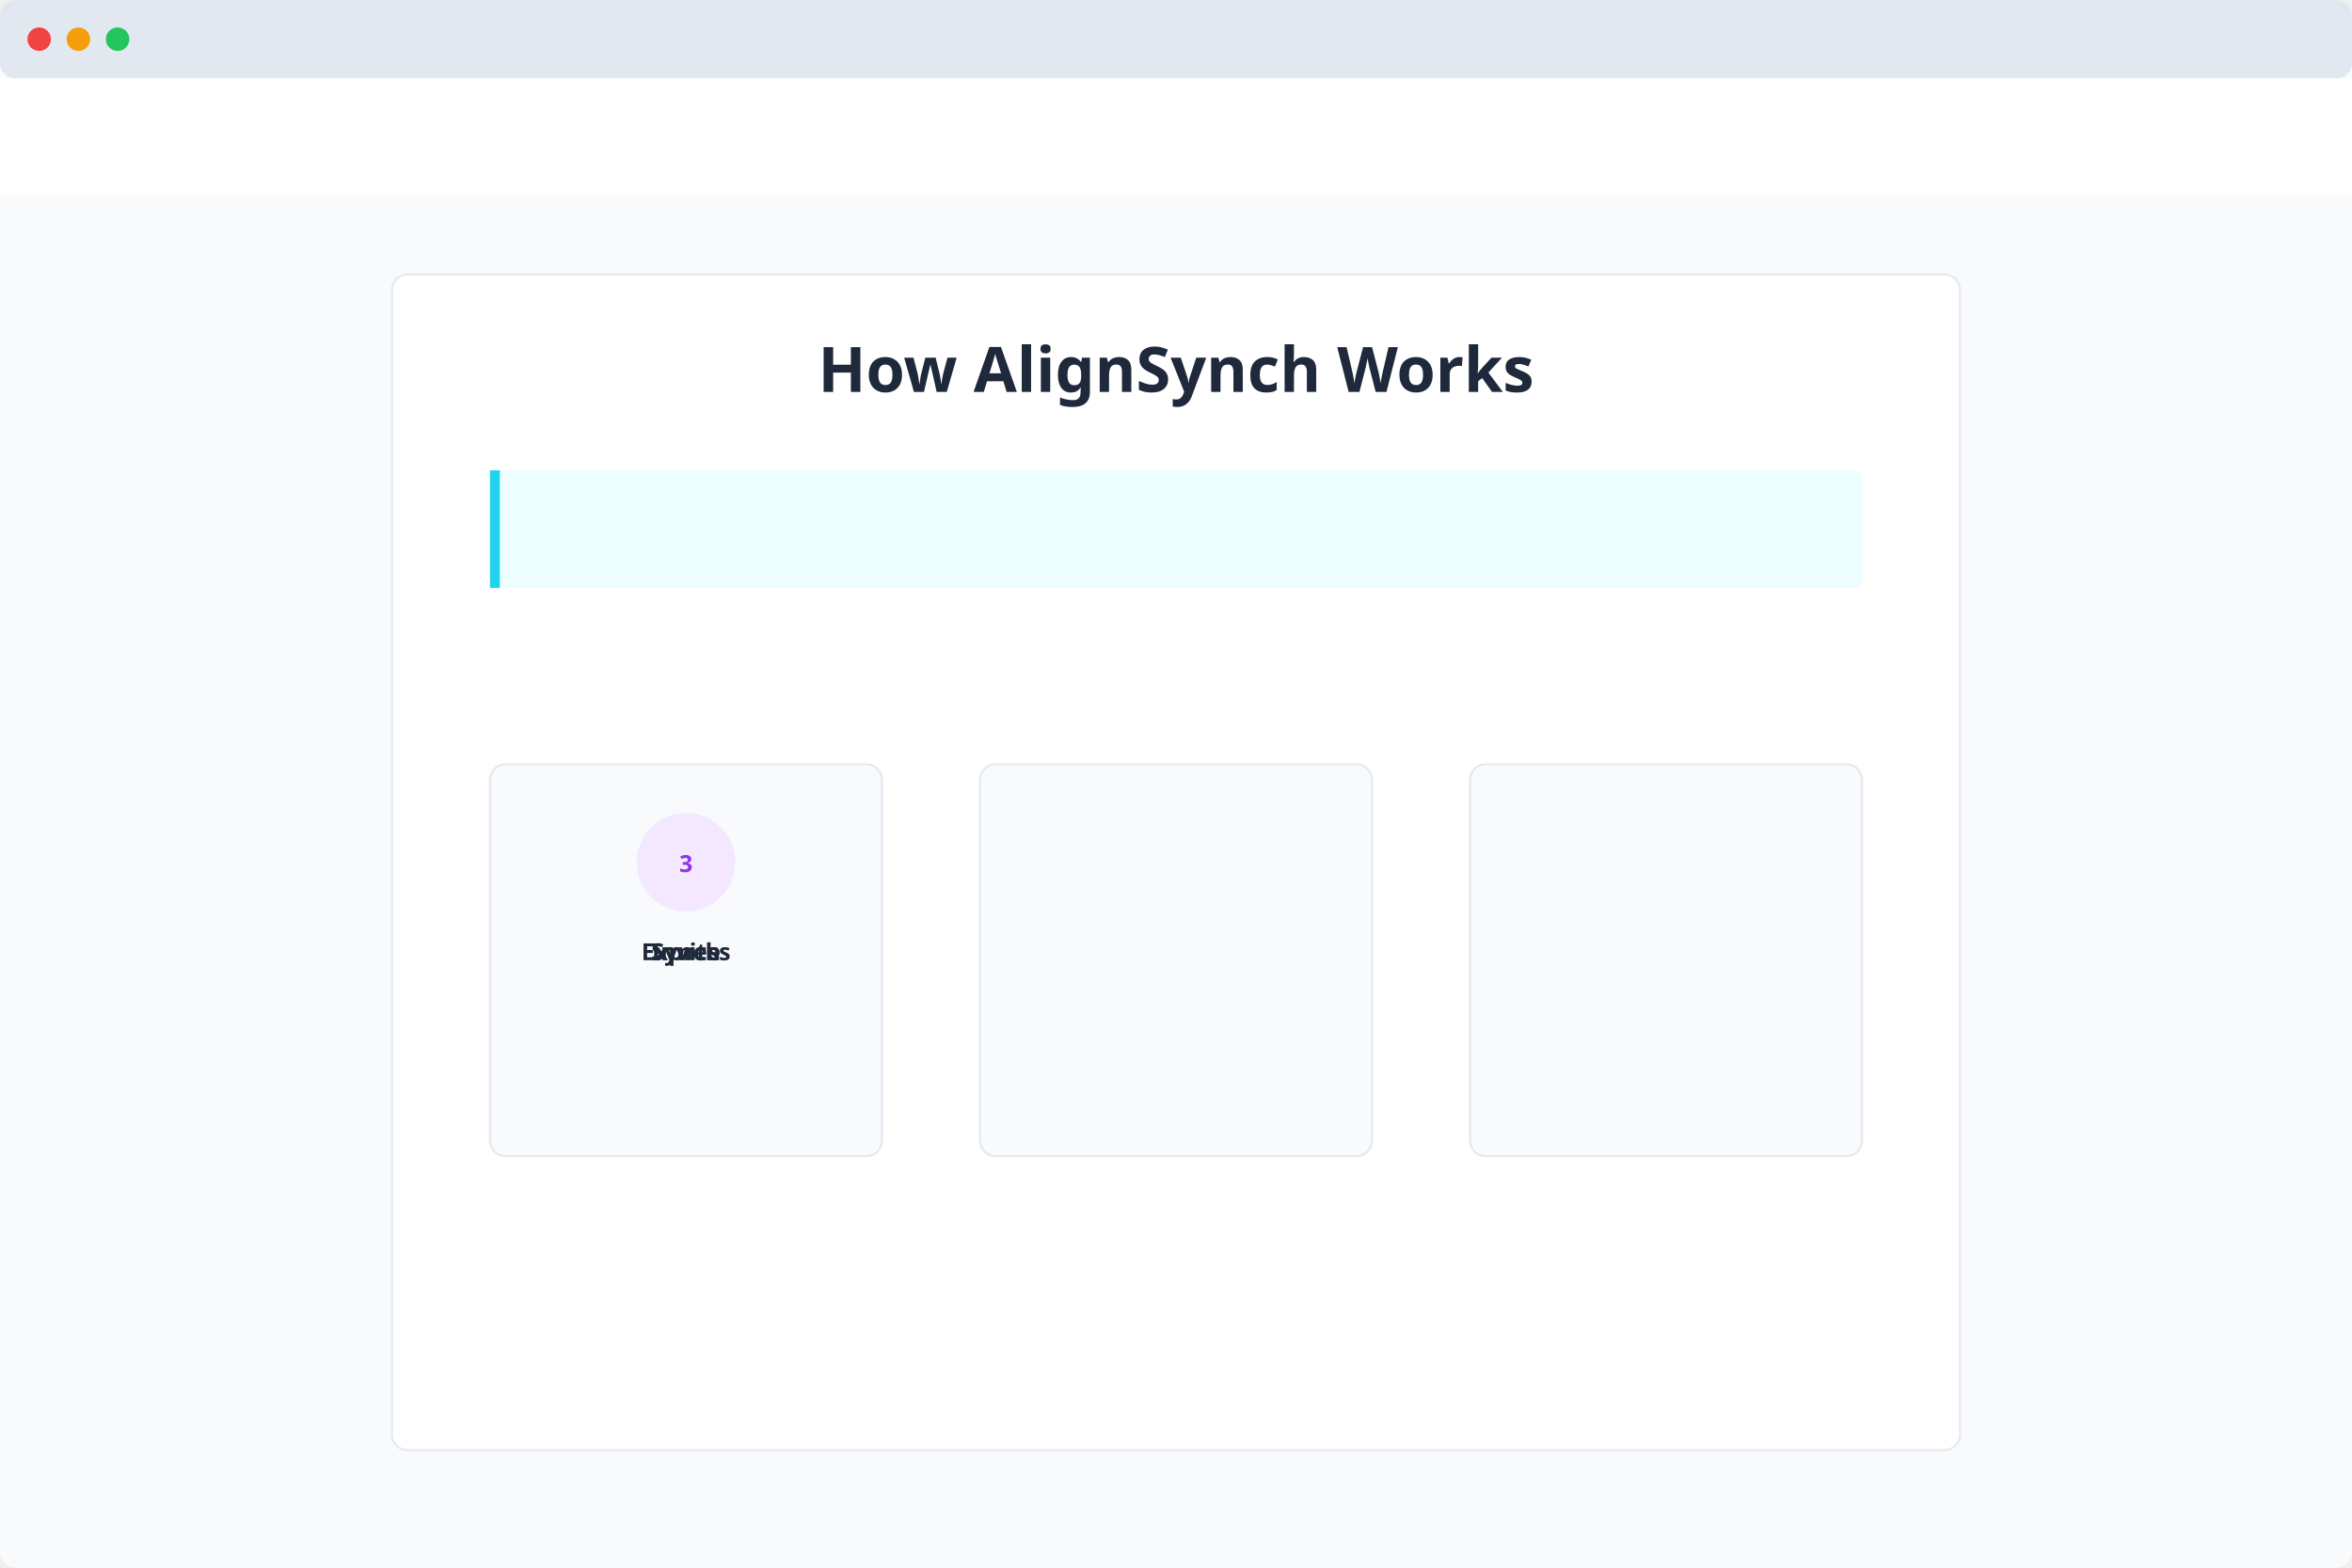
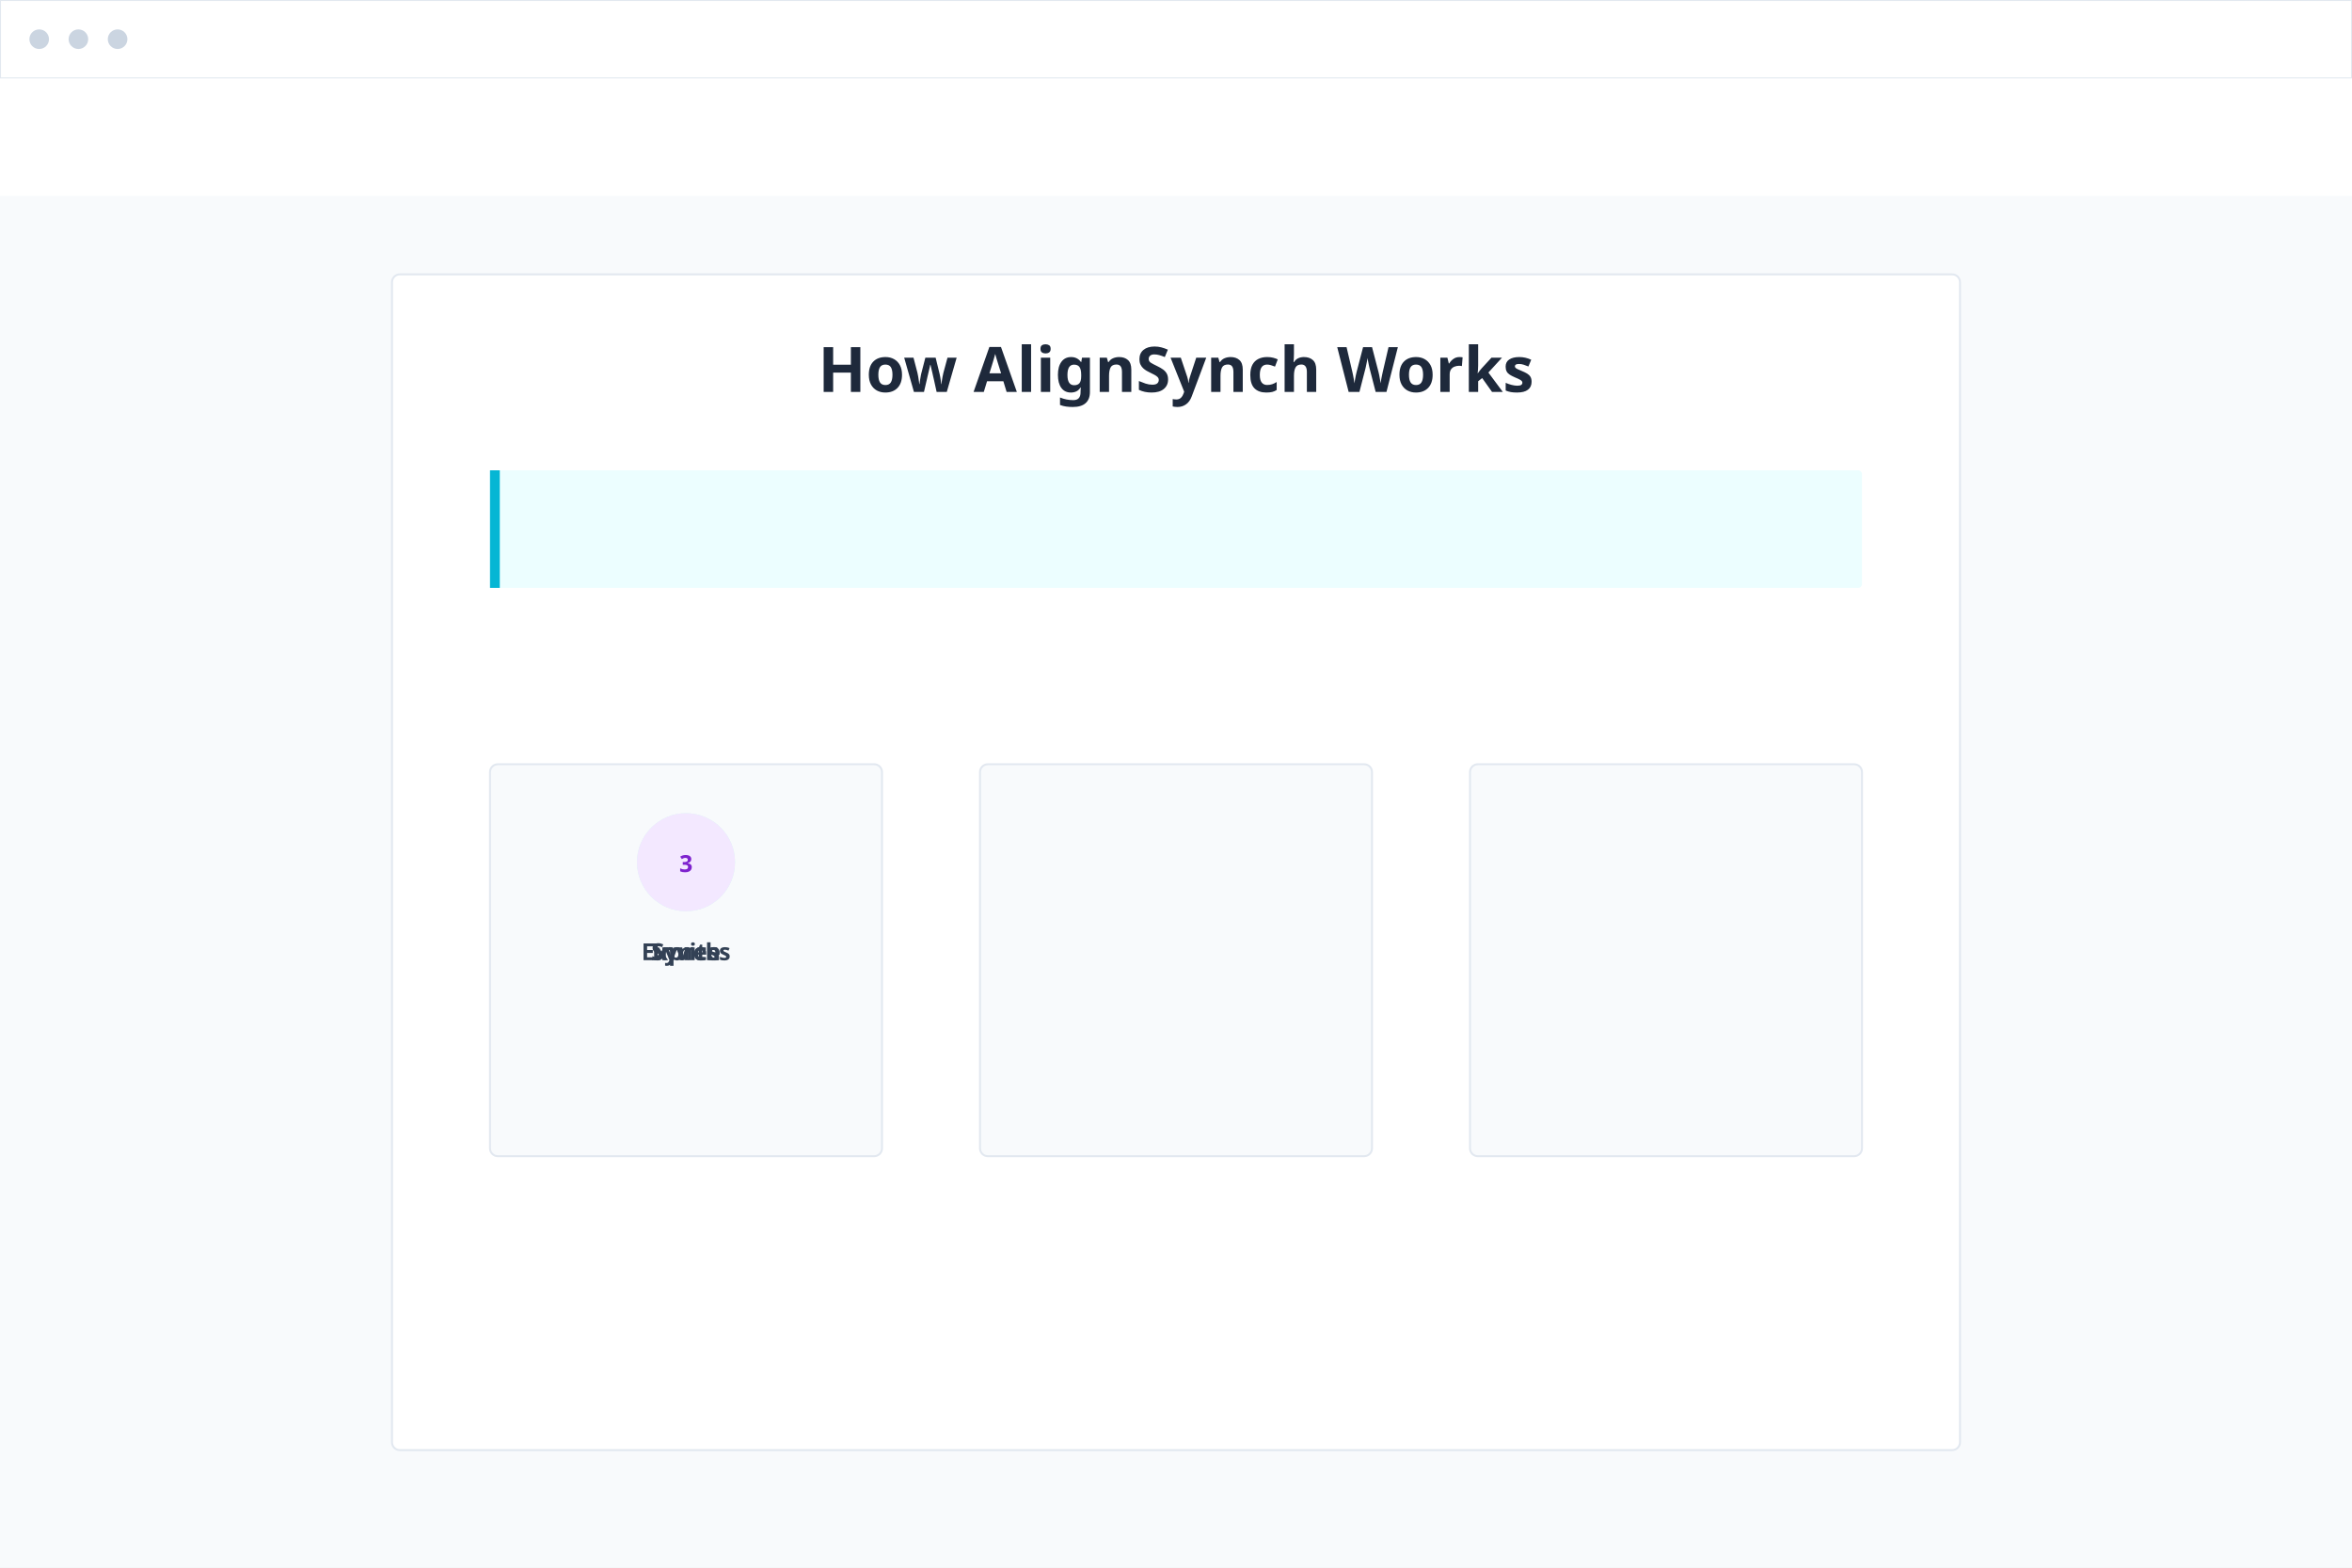
<svg xmlns="http://www.w3.org/2000/svg" width="1200" height="800" viewBox="0 0 1200 800">
-   <rect x="0" y="0" width="1200" height="800" fill="#f8fafc" rx="8" />
-   <rect x="0" y="0" width="1200" height="40" fill="#e2e8f0" rx="8" />
-   <circle cx="20" cy="20" r="6" fill="#ef4444" />
-   <circle cx="40" cy="20" r="6" fill="#f59e0b" />
-   <circle cx="60" cy="20" r="6" fill="#22c55e" />
+   <rect x="0" y="0" width="1200" height="800" fill="#f8fafc" />
+   <rect x="0" y="0" width="1200" height="40" fill="#ffffff" stroke="#e2e8f0" />
+   <circle cx="20" cy="20" r="5" fill="#cbd5e1" />
+   <circle cx="40" cy="20" r="5" fill="#cbd5e1" />
+   <circle cx="60" cy="20" r="5" fill="#cbd5e1" />
  <g transform="translate(0, 40)">
-     <rect width="1200" height="60" fill="#ffffff" />
-     <rect x="200" y="100" width="800" height="600" fill="white" stroke="#e2e8f0" rx="8" />
+     <rect width="1200" height="60" fill="#ffffff" stroke-bottom="#e2e8f0" />
+     <rect x="200" y="100" width="800" height="600" fill="white" stroke="#e2e8f0" rx="4" />
    <text x="600" y="160" text-anchor="middle" font-family="sans-serif" font-weight="bold" font-size="32" fill="#1e293b">How AlignSynch Works</text>
-     <rect x="250" y="200" width="700" height="60" fill="#ecfeff" stroke="#22d3ee" stroke-width="0" rx="4" />
-     <rect x="250" y="200" width="5" height="60" fill="#22d3ee" />
+     <rect x="250" y="200" width="700" height="60" fill="#ecfeff" stroke="#22d3ee" stroke-width="0" rx="2" />
+     <rect x="250" y="200" width="5" height="60" fill="#06b6d4" />
    <g transform="translate(250, 350)">
-       <rect x="0" y="0" width="200" height="200" fill="#f8fafc" stroke="#e2e8f0" rx="8" />
+       <rect x="0" y="0" width="200" height="200" fill="#f8fafc" stroke="#e2e8f0" rx="4" />
      <circle cx="100" cy="50" r="25" fill="#dcfce7" />
-       <text x="100" y="55" text-anchor="middle" font-family="sans-serif" font-weight="bold" fill="#16a34a">1</text>
-       <text x="100" y="100" text-anchor="middle" font-family="sans-serif" font-weight="bold" fill="#1e293b">Express</text>
-       <rect x="250" y="0" width="200" height="200" fill="#f8fafc" stroke="#e2e8f0" rx="8" />
-       <circle cx="100" cy="50" r="25" fill="#cffafe" />
-       <text x="100" y="55" text-anchor="middle" font-family="sans-serif" font-weight="bold" fill="#0891b2">2</text>
-       <text x="100" y="100" text-anchor="middle" font-family="sans-serif" font-weight="bold" fill="#1e293b">Invite</text>
-       <rect x="500" y="0" width="200" height="200" fill="#f8fafc" stroke="#e2e8f0" rx="8" />
+       <text x="100" y="55" text-anchor="middle" font-family="sans-serif" font-weight="bold" fill="#15803d">1</text>
+       <text x="100" y="100" text-anchor="middle" font-family="sans-serif" font-weight="bold" fill="#334155">Express</text>
+       <rect x="250" y="0" width="200" height="200" fill="#f8fafc" stroke="#e2e8f0" rx="4" />
+       <circle cx="100" cy="50" r="25" fill="#e0f2fe" />
+       <text x="100" y="55" text-anchor="middle" font-family="sans-serif" font-weight="bold" fill="#0284c7">2</text>
+       <text x="100" y="100" text-anchor="middle" font-family="sans-serif" font-weight="bold" fill="#334155">Invite</text>
+       <rect x="500" y="0" width="200" height="200" fill="#f8fafc" stroke="#e2e8f0" rx="4" />
      <circle cx="100" cy="50" r="25" fill="#f3e8ff" />
-       <text x="100" y="55" text-anchor="middle" font-family="sans-serif" font-weight="bold" fill="#9333ea">3</text>
-       <text x="100" y="100" text-anchor="middle" font-family="sans-serif" font-weight="bold" fill="#1e293b">Synch</text>
+       <text x="100" y="55" text-anchor="middle" font-family="sans-serif" font-weight="bold" fill="#7e22ce">3</text>
+       <text x="100" y="100" text-anchor="middle" font-family="sans-serif" font-weight="bold" fill="#334155">Synch</text>
    </g>
  </g>
</svg>
